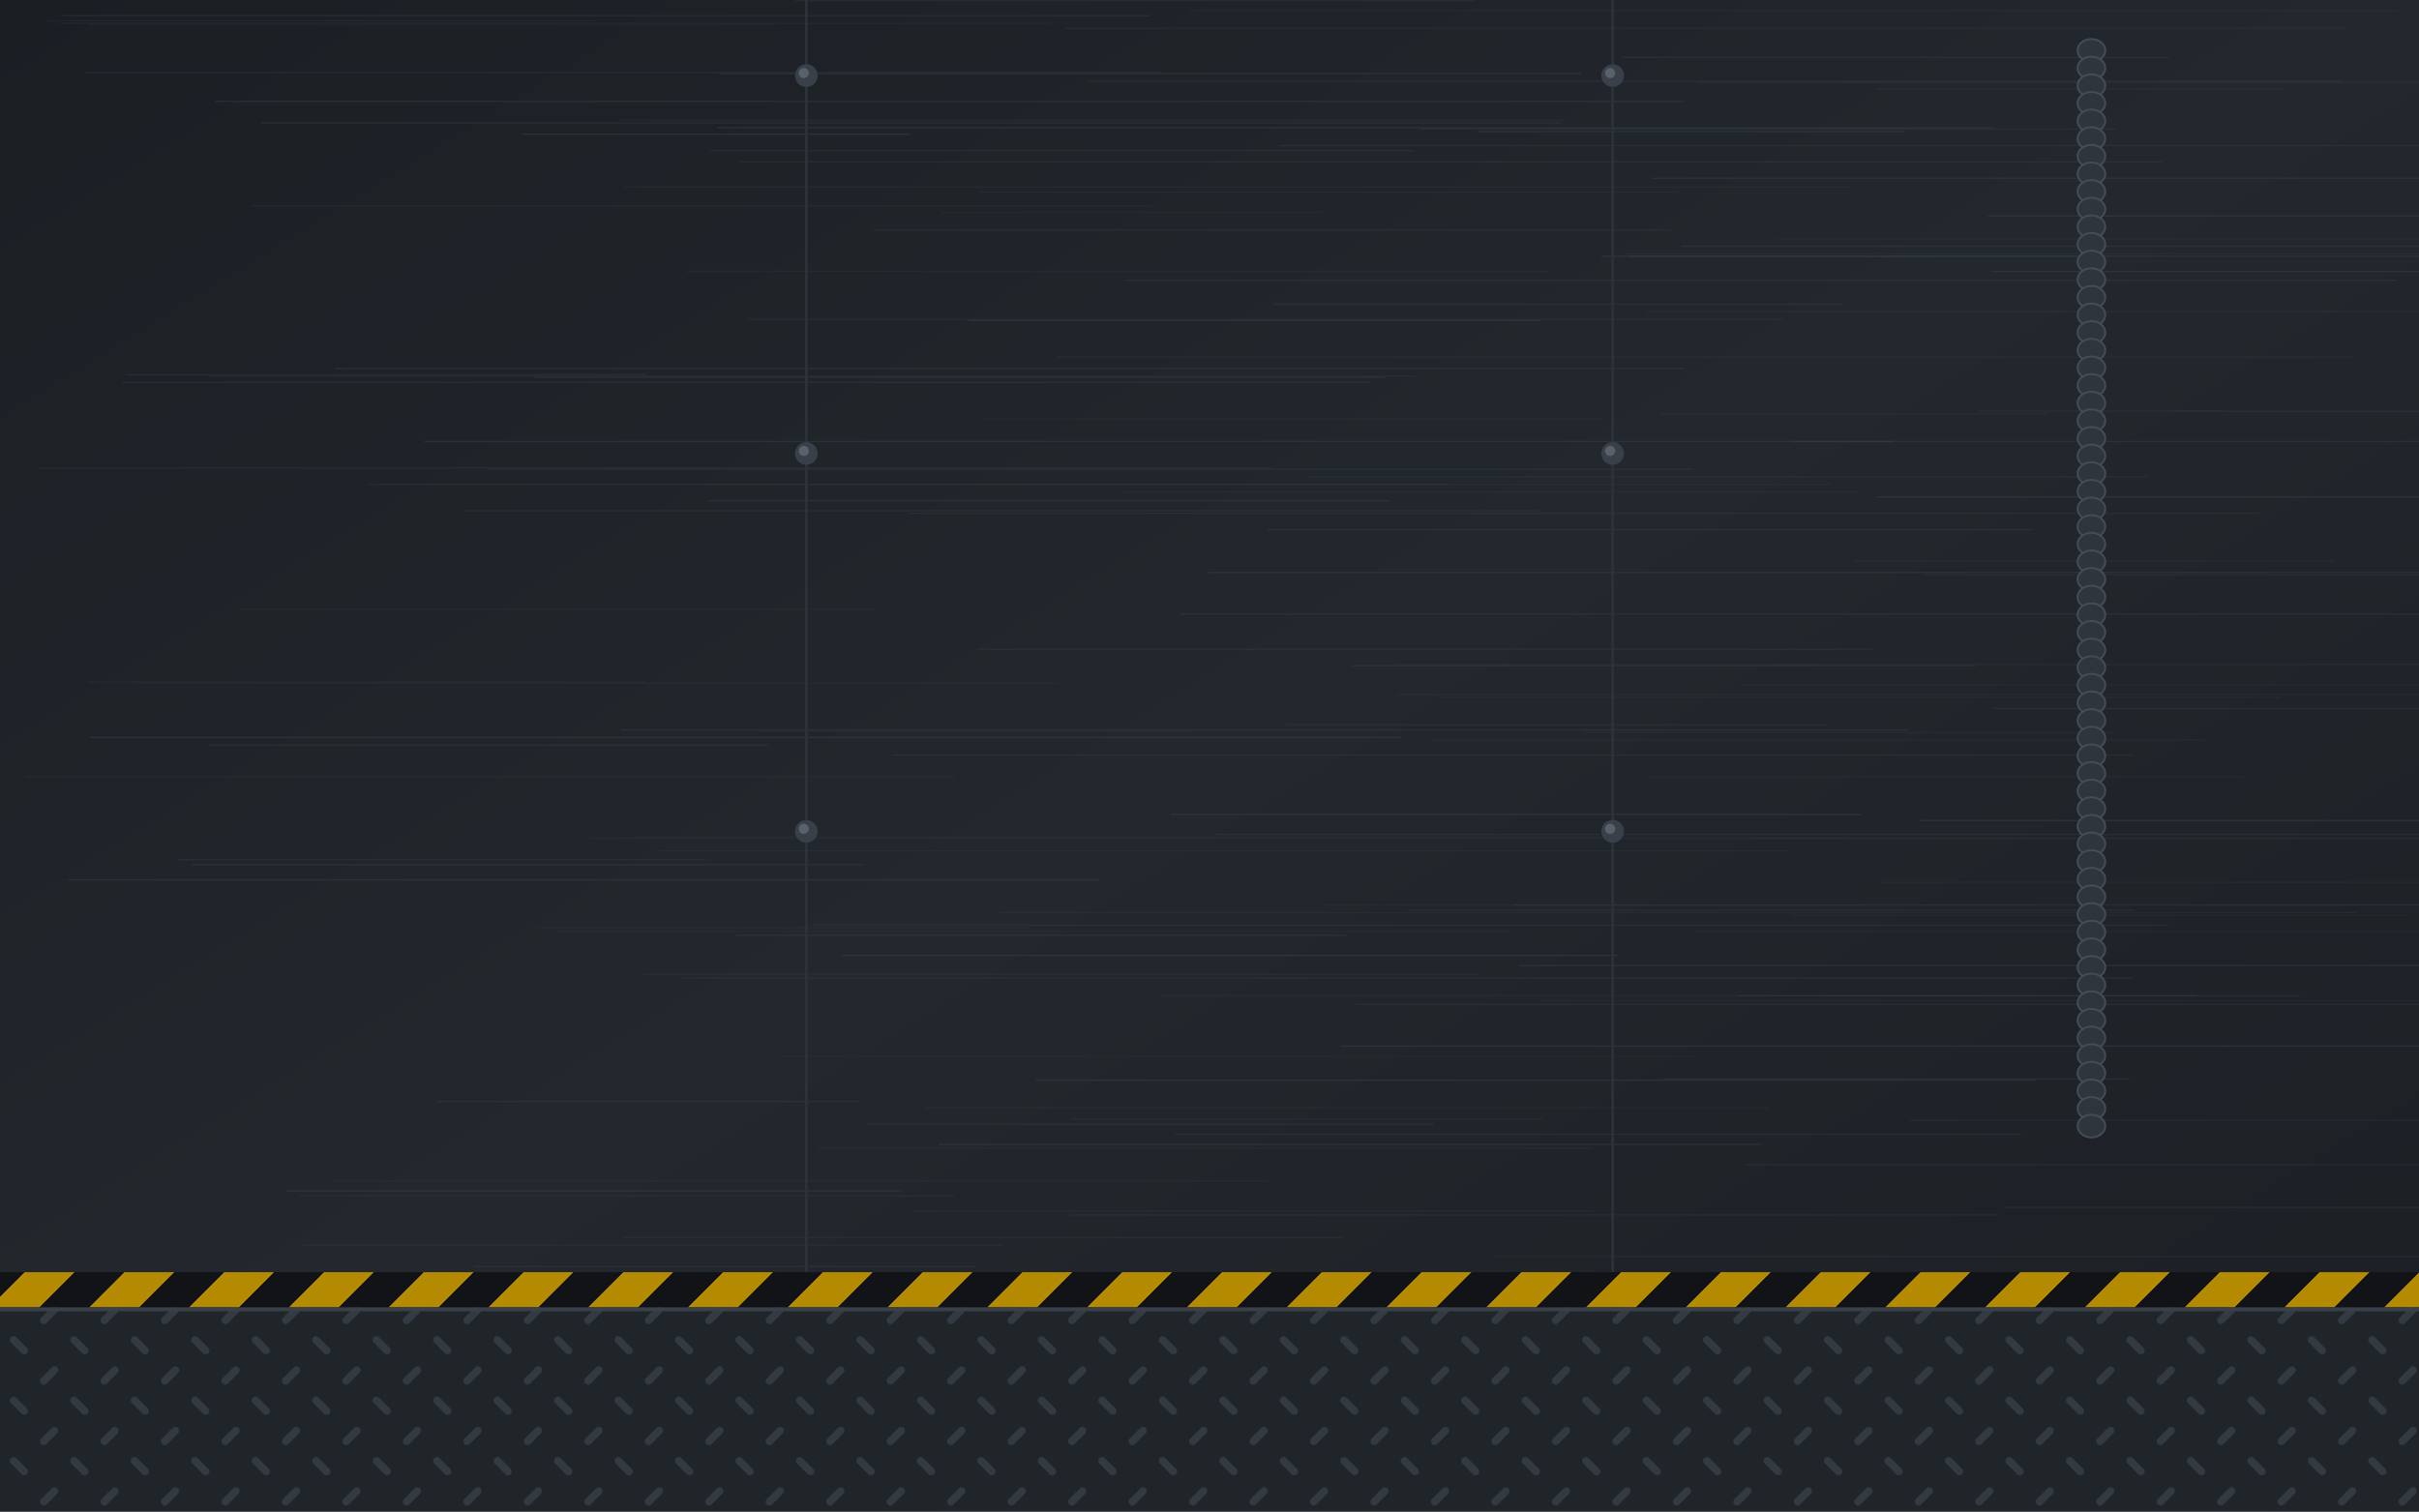
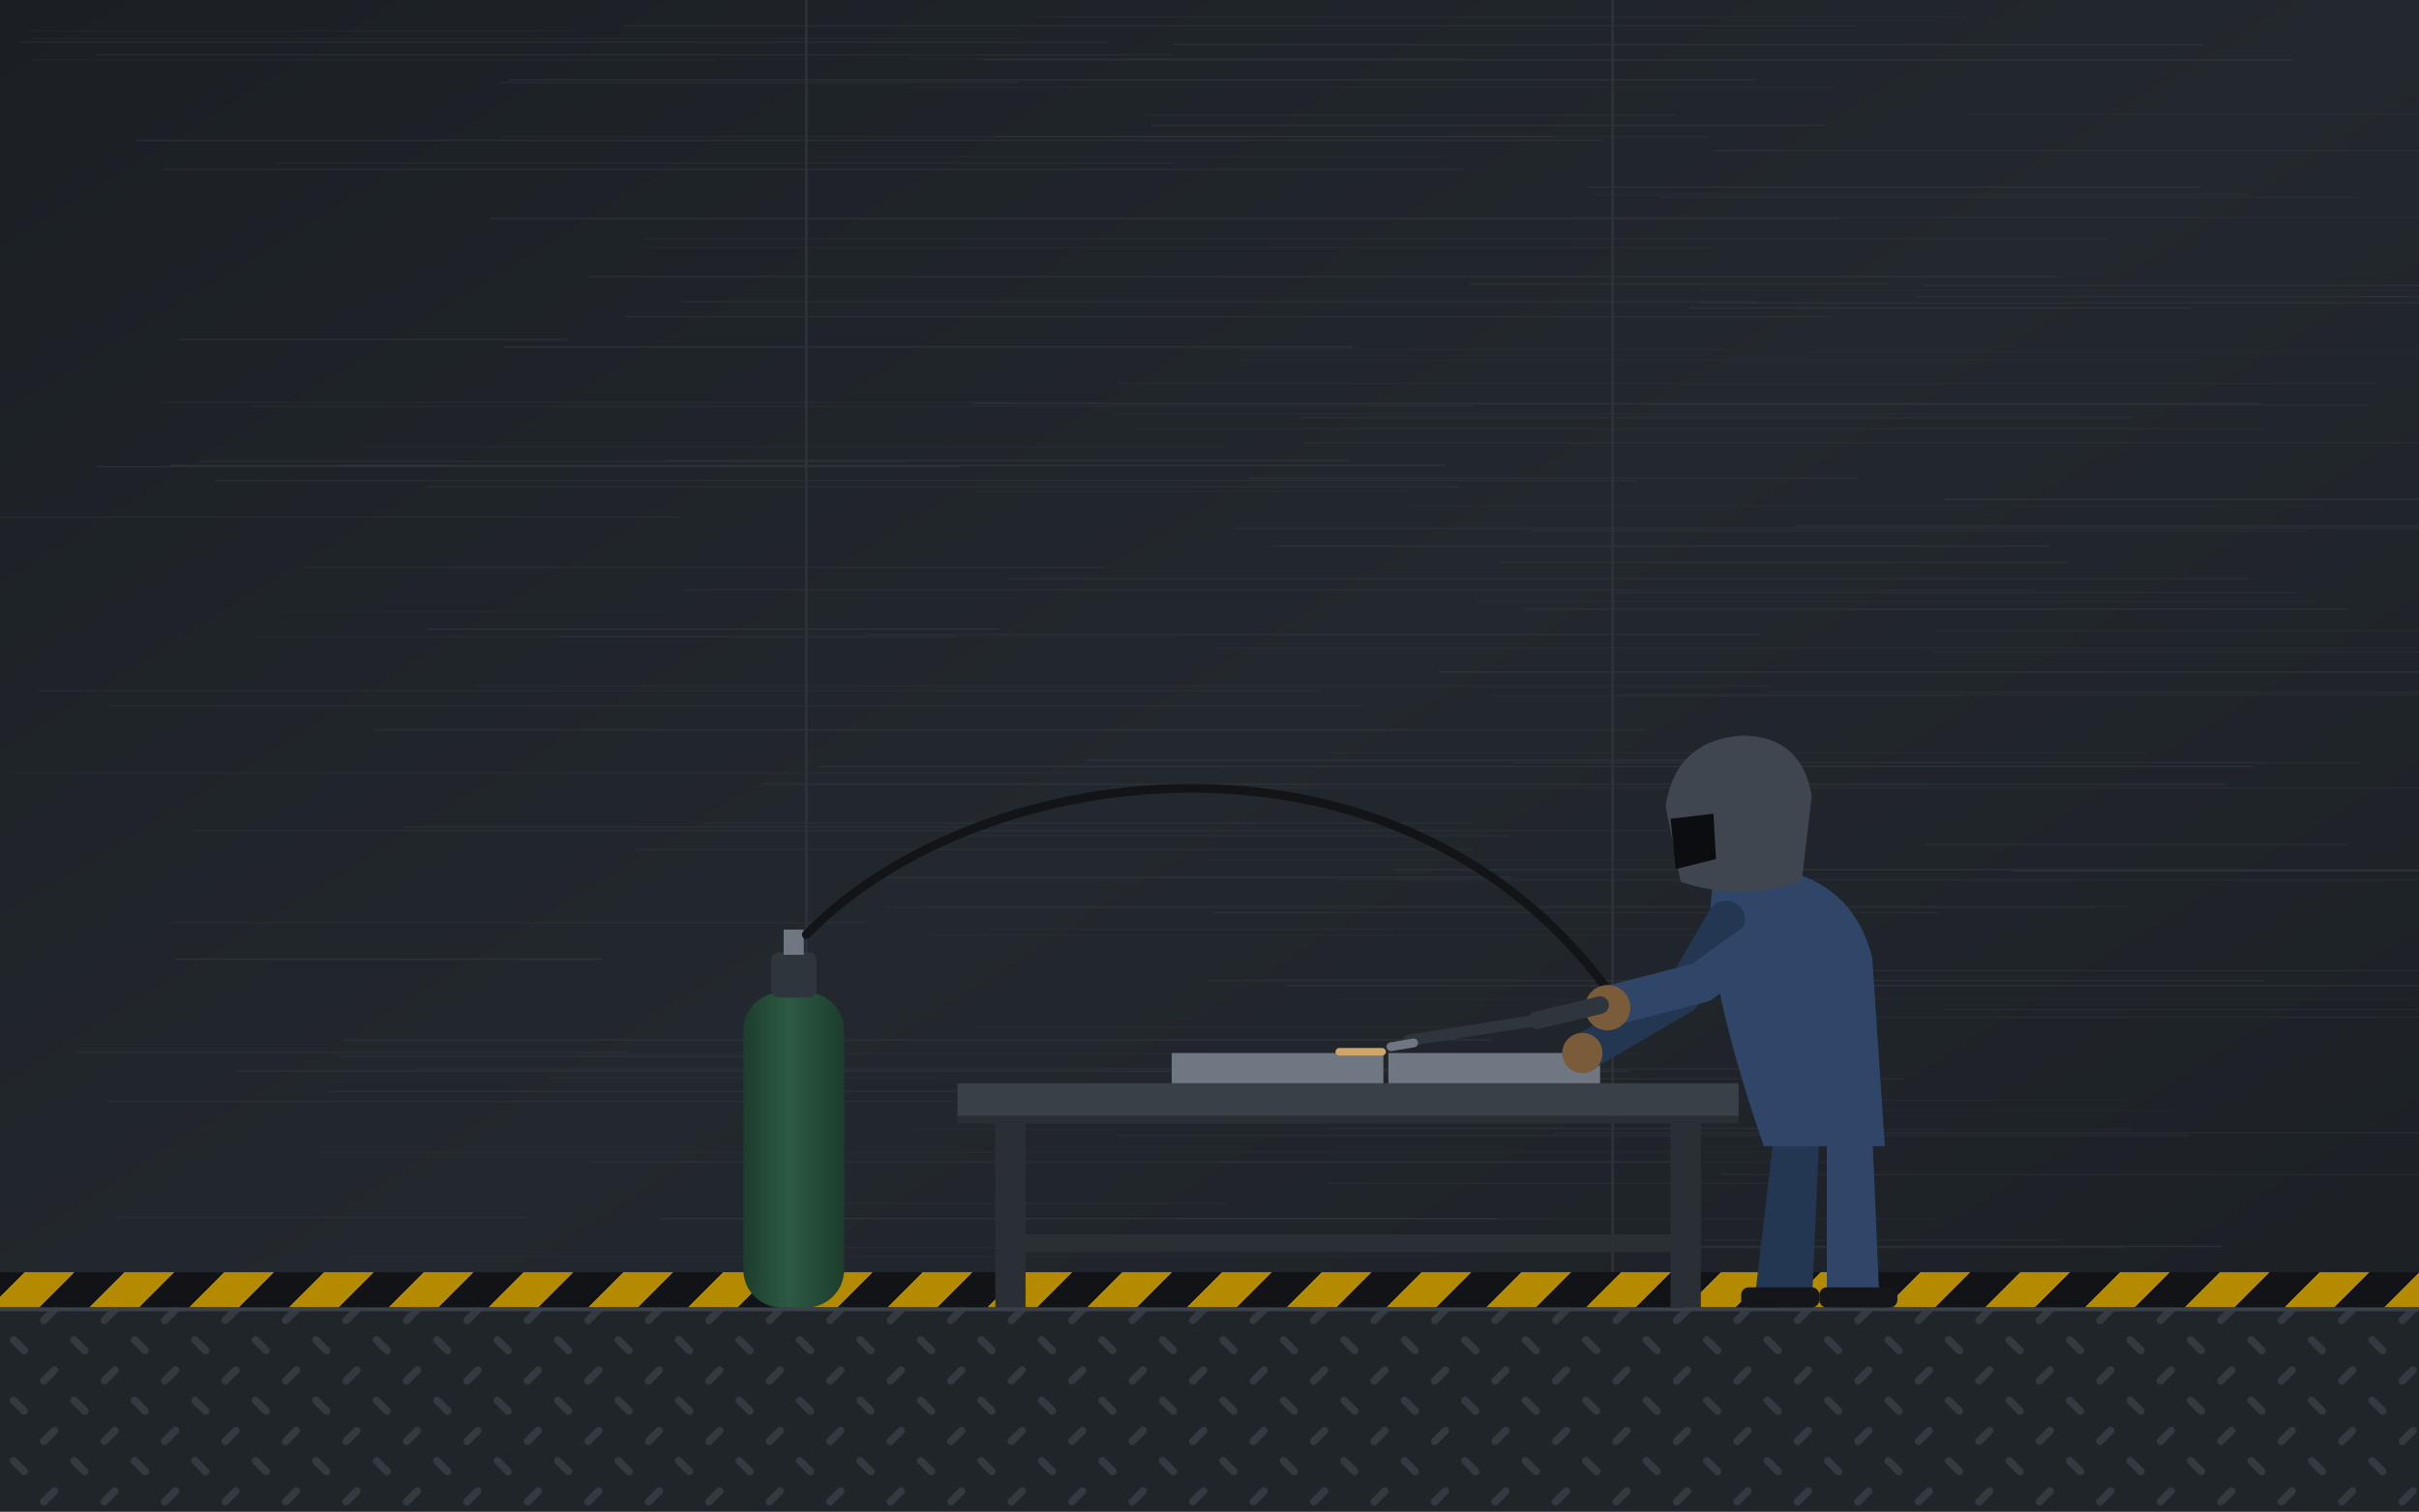
<svg xmlns="http://www.w3.org/2000/svg" viewBox="0 0 1920 1200" preserveAspectRatio="xMidYMax slice">
  <defs>
    <linearGradient id="steel" x1="0" y1="0" x2="1" y2="1">
      <stop offset="0" stop-color="#1b1f24" />
      <stop offset="0.5" stop-color="#23282e" />
      <stop offset="1" stop-color="#1b1f24" />
    </linearGradient>
    <pattern id="plate" width="48" height="48" patternUnits="userSpaceOnUse">
      <rect width="48" height="48" fill="#20252a" />
      <rect x="6" y="9" width="18" height="6" rx="3" fill="#343a42" transform="rotate(45 15 12)" />
      <rect x="30" y="33" width="18" height="6" rx="3" fill="#343a42" transform="rotate(-45 39 36)" />
    </pattern>
    <pattern id="hazard" width="56" height="56" patternUnits="userSpaceOnUse" patternTransform="rotate(45)">
      <rect width="28" height="56" fill="#b38a00" />
      <rect x="28" width="28" height="56" fill="#111316" />
    </pattern>
+     <linearGradient id="bottle" x1="0" y1="0" x2="1" y2="0">
+       <stop offset="0" stop-color="#1d3d2d" />
+       <stop offset="0.45" stop-color="#2d5a43" />
+       <stop offset="1" stop-color="#1d3d2d" />
+     </linearGradient>
  </defs>
  <rect width="1920" height="1200" fill="url(#steel)" />
  <g>
-     <rect x="631" y="0" width="540" height="1" fill="#3a4049" opacity="0.28" />
-     <rect x="1051" y="718" width="427" height="1" fill="#3a4049" opacity="0.16" />
-     <rect x="1287" y="45" width="435" height="1" fill="#3a4049" opacity="0.35" />
-     <rect x="166" y="591" width="444" height="1" fill="#3a4049" opacity="0.36" />
-     <rect x="37" y="16" width="435" height="1" fill="#3a4049" opacity="0.22" />
-     <rect x="97" y="303" width="990" height="1" fill="#3a4049" opacity="0.43" />
-     <rect x="929" y="646" width="548" height="1" fill="#3a4049" opacity="0.49" />
-     <rect x="166" y="298" width="958" height="1" fill="#3a4049" opacity="0.25" />
-     <rect x="228" y="945" width="487" height="1" fill="#3a4049" opacity="0.49" />
-     <rect x="431" y="1077" width="1176" height="1" fill="#3a4049" opacity="0.18" />
-     <rect x="1516" y="889" width="451" height="1" fill="#3a4049" opacity="0.24" />
-     <rect x="349" y="1145" width="1105" height="1" fill="#3a4049" opacity="0.38" />
-     <rect x="495" y="982" width="570" height="1" fill="#3a4049" opacity="0.30" />
-     <rect x="1320" y="856" width="370" height="1" fill="#3a4049" opacity="0.32" />
-     <rect x="1109" y="551" width="955" height="1" fill="#3a4049" opacity="0.21" />
-     <rect x="822" y="857" width="794" height="1" fill="#3a4049" opacity="0.48" />
-     <rect x="771" y="1152" width="1019" height="1" fill="#3a4049" opacity="0.25" />
-     <rect x="354" y="1012" width="752" height="1" fill="#3a4049" opacity="0.20" />
-     <rect x="1186" y="997" width="830" height="1" fill="#3a4049" opacity="0.29" />
-     <rect x="240" y="988" width="556" height="1" fill="#3a4049" opacity="0.26" />
-     <rect x="602" y="580" width="343" height="1" fill="#3a4049" opacity="0.17" />
-     <rect x="1422" y="726" width="488" height="1" fill="#3a4049" opacity="0.21" />
-     <rect x="1065" y="1198" width="930" height="1" fill="#3a4049" opacity="0.47" />
-     <rect x="864" y="64" width="996" height="1" fill="#3a4049" opacity="0.34" />
-     <rect x="839" y="283" width="1027" height="1" fill="#3a4049" opacity="0.24" />
-     <rect x="646" y="734" width="1075" height="1" fill="#3a4049" opacity="0.34" />
-     <rect x="1144" y="553" width="666" height="1" fill="#3a4049" opacity="0.18" />
-     <rect x="793" y="724" width="1079" height="1" fill="#3a4049" opacity="0.24" />
-     <rect x="1076" y="797" width="1087" height="1" fill="#3a4049" opacity="0.33" />
-     <rect x="1021" y="575" width="430" height="1" fill="#3a4049" opacity="0.29" />
-     <rect x="1318" y="328" width="308" height="1" fill="#3a4049" opacity="0.24" />
-     <rect x="207" y="97" width="1032" height="1" fill="#3a4049" opacity="0.40" />
-     <rect x="1524" y="651" width="895" height="1" fill="#3a4049" opacity="0.48" />
-     <rect x="70" y="541" width="442" height="1" fill="#3a4049" opacity="0.21" />
-     <rect x="708" y="599" width="985" height="1" fill="#3a4049" opacity="0.34" />
-     <rect x="1386" y="924" width="902" height="1" fill="#3a4049" opacity="0.31" />
-     <rect x="362" y="1140" width="683" height="1" fill="#3a4049" opacity="0.39" />
-     <rect x="745" y="908" width="653" height="1" fill="#3a4049" opacity="0.46" />
-     <rect x="959" y="454" width="1162" height="1" fill="#3a4049" opacity="0.46" />
-     <rect x="1526" y="456" width="1078" height="1" fill="#3a4049" opacity="0.29" />
-     <rect x="687" y="892" width="451" height="1" fill="#3a4049" opacity="0.36" />
-     <rect x="1128" y="102" width="552" height="1" fill="#3a4049" opacity="0.30" />
-     <rect x="370" y="1011" width="654" height="1" fill="#3a4049" opacity="0.38" />
-     <rect x="779" y="332" width="492" height="1" fill="#3a4049" opacity="0.18" />
-     <rect x="649" y="911" width="615" height="1" fill="#3a4049" opacity="0.28" />
-     <rect x="571" y="58" width="684" height="1" fill="#3a4049" opacity="0.43" />
-     <rect x="1033" y="1146" width="335" height="1" fill="#3a4049" opacity="0.40" />
-     <rect x="932" y="900" width="672" height="1" fill="#3a4049" opacity="0.33" />
-     <rect x="724" y="961" width="541" height="1" fill="#3a4049" opacity="0.29" />
-     <rect x="1437" y="1025" width="586" height="1" fill="#3a4049" opacity="0.32" />
-     <rect x="171" y="80" width="1165" height="1" fill="#3a4049" opacity="0.45" />
-     <rect x="1389" y="665" width="851" height="1" fill="#3a4049" opacity="0.34" />
-     <rect x="387" y="372" width="957" height="1" fill="#3a4049" opacity="0.37" />
-     <rect x="303" y="384" width="847" height="1" fill="#3a4049" opacity="0.20" />
-     <rect x="191" y="483" width="503" height="1" fill="#3a4049" opacity="0.17" />
-     <rect x="920" y="790" width="651" height="1" fill="#3a4049" opacity="0.22" />
-     <rect x="747" y="168" width="303" height="1" fill="#3a4049" opacity="0.17" />
-     <rect x="1200" y="718" width="838" height="1" fill="#3a4049" opacity="0.38" />
-     <rect x="668" y="758" width="616" height="1" fill="#3a4049" opacity="0.49" />
-     <rect x="541" y="776" width="1152" height="1" fill="#3a4049" opacity="0.34" />
-     <rect x="511" y="773" width="662" height="1" fill="#3a4049" opacity="0.30" />
-     <rect x="1015" y="115" width="1198" height="1" fill="#3a4049" opacity="0.31" />
-     <rect x="1358" y="1070" width="302" height="1" fill="#3a4049" opacity="0.15" />
-     <rect x="291" y="384" width="1162" height="1" fill="#3a4049" opacity="0.24" />
-     <rect x="67" y="57" width="854" height="1" fill="#3a4049" opacity="0.33" />
-     <rect x="778" y="152" width="555" height="1" fill="#3a4049" opacity="0.24" />
-     <rect x="1422" y="350" width="877" height="1" fill="#3a4049" opacity="0.37" />
-     <rect x="266" y="292" width="1071" height="1" fill="#3a4049" opacity="0.44" />
-     <rect x="1292" y="203" width="369" height="1" fill="#3a4049" opacity="0.45" />
-     <rect x="563" y="397" width="541" height="1" fill="#3a4049" opacity="0.45" />
-     <rect x="54" y="698" width="818" height="1" fill="#3a4049" opacity="0.48" />
-     <rect x="735" y="879" width="668" height="1" fill="#3a4049" opacity="0.22" />
-     <rect x="849" y="964" width="737" height="1" fill="#3a4049" opacity="0.32" />
-     <rect x="1234" y="1157" width="931" height="1" fill="#3a4049" opacity="0.26" />
-     <rect x="1447" y="790" width="379" height="1" fill="#3a4049" opacity="0.28" />
-     <rect x="414" y="106" width="308" height="1" fill="#3a4049" opacity="0.47" />
-     <rect x="1271" y="203" width="913" height="1" fill="#3a4049" opacity="0.48" />
-     <rect x="564" y="119" width="559" height="1" fill="#3a4049" opacity="0.35" />
-     <rect x="1222" y="794" width="1190" height="1" fill="#3a4049" opacity="0.19" />
-     <rect x="776" y="515" width="710" height="1" fill="#3a4049" opacity="0.35" />
-     <rect x="1073" y="528" width="495" height="1" fill="#3a4049" opacity="0.48" />
-     <rect x="937" y="487" width="1139" height="1" fill="#3a4049" opacity="0.42" />
-     <rect x="468" y="665" width="999" height="1" fill="#3a4049" opacity="0.19" />
-     <rect x="545" y="215" width="685" height="1" fill="#3a4049" opacity="0.21" />
-     <rect x="376" y="1005" width="398" height="1" fill="#3a4049" opacity="0.42" />
-     <rect x="46" y="18" width="788" height="1" fill="#3a4049" opacity="0.22" />
-     <rect x="1335" y="195" width="644" height="1" fill="#3a4049" opacity="0.44" />
-     <rect x="610" y="1158" width="796" height="1" fill="#3a4049" opacity="0.49" />
-     <rect x="1307" y="247" width="1164" height="1" fill="#3a4049" opacity="0.31" />
-     <rect x="50" y="12" width="863" height="1" fill="#3a4049" opacity="0.35" />
-     <rect x="72" y="585" width="1040" height="1" fill="#3a4049" opacity="0.48" />
-     <rect x="1206" y="766" width="1020" height="1" fill="#3a4049" opacity="0.47" />
-     <rect x="851" y="888" width="374" height="1" fill="#3a4049" opacity="0.28" />
-     <rect x="106" y="542" width="734" height="1" fill="#3a4049" opacity="0.19" />
-     <rect x="496" y="148" width="973" height="1" fill="#3a4049" opacity="0.24" />
-     <rect x="139" y="1170" width="1055" height="1" fill="#3a4049" opacity="0.24" />
-     <rect x="20" y="616" width="738" height="1" fill="#3a4049" opacity="0.23" />
-     <rect x="1136" y="587" width="614" height="1" fill="#3a4049" opacity="0.23" />
-     <rect x="30" y="371" width="979" height="1" fill="#3a4049" opacity="0.34" />
-     <rect x="1011" y="241" width="452" height="1" fill="#3a4049" opacity="0.38" />
-     <rect x="1409" y="189" width="1179" height="1" fill="#3a4049" opacity="0.19" />
-     <rect x="1345" y="739" width="703" height="1" fill="#3a4049" opacity="0.19" />
-     <rect x="1489" y="70" width="325" height="1" fill="#3a4049" opacity="0.26" />
-     <rect x="524" y="675" width="896" height="1" fill="#3a4049" opacity="0.21" />
-     <rect x="769" y="254" width="454" height="1" fill="#3a4049" opacity="0.46" />
-     <rect x="693" y="182" width="634" height="1" fill="#3a4049" opacity="0.35" />
-     <rect x="721" y="407" width="1072" height="1" fill="#3a4049" opacity="0.33" />
-     <rect x="1173" y="104" width="339" height="1" fill="#3a4049" opacity="0.50" />
-     <rect x="1537" y="207" width="864" height="1" fill="#3a4049" opacity="0.15" />
-     <rect x="141" y="682" width="419" height="1" fill="#3a4049" opacity="0.31" />
-     <rect x="347" y="874" width="334" height="1" fill="#3a4049" opacity="0.36" />
-     <rect x="588" y="128" width="1128" height="1" fill="#3a4049" opacity="0.35" />
-     <rect x="1348" y="65" width="1041" height="1" fill="#3a4049" opacity="0.28" />
-     <rect x="1379" y="790" width="364" height="1" fill="#3a4049" opacity="0.33" />
-     <rect x="1243" y="1107" width="979" height="1" fill="#3a4049" opacity="0.25" />
-     <rect x="1110" y="527" width="960" height="1" fill="#3a4049" opacity="0.25" />
-     <rect x="569" y="101" width="1012" height="1" fill="#3a4049" opacity="0.50" />
-     <rect x="1006" y="420" width="607" height="1" fill="#3a4049" opacity="0.37" />
-     <rect x="845" y="22" width="1018" height="1" fill="#3a4049" opacity="0.25" />
-     <rect x="100" y="297" width="413" height="1" fill="#3a4049" opacity="0.33" />
-     <rect x="1472" y="445" width="380" height="1" fill="#3a4049" opacity="0.23" />
-     <rect x="493" y="579" width="1022" height="1" fill="#3a4049" opacity="0.41" />
-     <rect x="492" y="95" width="750" height="1" fill="#3a4049" opacity="0.24" />
-     <rect x="72" y="19" width="543" height="1" fill="#3a4049" opacity="0.19" />
-     <rect x="1064" y="830" width="919" height="1" fill="#3a4049" opacity="0.49" />
-     <rect x="183" y="1020" width="907" height="1" fill="#3a4049" opacity="0.40" />
-     <rect x="796" y="1151" width="509" height="1" fill="#3a4049" opacity="0.32" />
-     <rect x="1578" y="171" width="637" height="1" fill="#3a4049" opacity="0.45" />
-     <rect x="1381" y="543" width="968" height="1" fill="#3a4049" opacity="0.17" />
-     <rect x="265" y="937" width="741" height="1" fill="#3a4049" opacity="0.21" />
-     <rect x="892" y="390" width="584" height="1" fill="#3a4049" opacity="0.22" />
-     <rect x="1490" y="394" width="663" height="1" fill="#3a4049" opacity="0.50" />
-     <rect x="368" y="405" width="854" height="1" fill="#3a4049" opacity="0.33" />
-     <rect x="1311" y="141" width="1105" height="1" fill="#3a4049" opacity="0.42" />
-     <rect x="594" y="253" width="821" height="1" fill="#3a4049" opacity="0.32" />
-     <rect x="505" y="664" width="772" height="1" fill="#3a4049" opacity="0.19" />
-     <rect x="1571" y="326" width="427" height="1" fill="#3a4049" opacity="0.41" />
-     <rect x="440" y="739" width="759" height="1" fill="#3a4049" opacity="0.18" />
-     <rect x="1289" y="201" width="1035" height="1" fill="#3a4049" opacity="0.18" />
-     <rect x="584" y="742" width="485" height="1" fill="#3a4049" opacity="0.40" />
-     <rect x="424" y="299" width="675" height="1" fill="#3a4049" opacity="0.45" />
-     <rect x="1039" y="378" width="665" height="1" fill="#3a4049" opacity="0.35" />
-     <rect x="945" y="8" width="958" height="1" fill="#3a4049" opacity="0.20" />
-     <rect x="238" y="949" width="519" height="1" fill="#3a4049" opacity="0.28" />
-     <rect x="618" y="838" width="727" height="1" fill="#3a4049" opacity="0.15" />
-     <rect x="1591" y="958" width="548" height="1" fill="#3a4049" opacity="0.35" />
-     <rect x="643" y="1069" width="649" height="1" fill="#3a4049" opacity="0.44" />
-     <rect x="1309" y="616" width="472" height="1" fill="#3a4049" opacity="0.16" />
-     <rect x="846" y="1053" width="730" height="1" fill="#3a4049" opacity="0.33" />
-     <rect x="1581" y="215" width="666" height="1" fill="#3a4049" opacity="0.46" />
-     <rect x="199" y="163" width="714" height="1" fill="#3a4049" opacity="0.26" />
-     <rect x="893" y="222" width="1009" height="1" fill="#3a4049" opacity="0.38" />
-     <rect x="427" y="736" width="389" height="1" fill="#3a4049" opacity="0.19" />
-     <rect x="1257" y="581" width="421" height="1" fill="#3a4049" opacity="0.20" />
-     <rect x="1117" y="722" width="577" height="1" fill="#3a4049" opacity="0.29" />
-     <rect x="1491" y="700" width="600" height="1" fill="#3a4049" opacity="0.19" />
-     <rect x="152" y="686" width="534" height="1" fill="#3a4049" opacity="0.42" />
-     <rect x="1582" y="562" width="927" height="1" fill="#3a4049" opacity="0.36" />
-     <rect x="337" y="350" width="1166" height="1" fill="#3a4049" opacity="0.47" />
-     <rect x="964" y="662" width="1141" height="1" fill="#3a4049" opacity="0.31" />
+     <rect x="0" y="410" width="540" height="1" fill="#3a4049" opacity="0.28" />
+     <rect x="957" y="682" width="427" height="1" fill="#3a4049" opacity="0.16" />
+     <rect x="61" y="835" width="435" height="1" fill="#3a4049" opacity="0.35" />
+     <rect x="789" y="108" width="444" height="1" fill="#3a4049" opacity="0.36" />
+     <rect x="22" y="24" width="435" height="1" fill="#3a4049" opacity="0.22" />
+     <rect x="404" y="63" width="990" height="1" fill="#3a4049" opacity="0.43" />
+     <rect x="862" y="603" width="548" height="1" fill="#3a4049" opacity="0.49" />
+     <rect x="397" y="108" width="958" height="1" fill="#3a4049" opacity="0.25" />
+     <rect x="1260" y="148" width="487" height="1" fill="#3a4049" opacity="0.49" />
+     <rect x="1437" y="279" width="1176" height="1" fill="#3a4049" opacity="0.18" />
+     <rect x="1186" y="984" width="451" height="1" fill="#3a4049" opacity="0.24" />
+     <rect x="1527" y="226" width="1105" height="1" fill="#3a4049" opacity="0.38" />
+     <rect x="1309" y="321" width="570" height="1" fill="#3a4049" opacity="0.30" />
+     <rect x="1141" y="856" width="370" height="1" fill="#3a4049" opacity="0.32" />
+     <rect x="735" y="719" width="955" height="1" fill="#3a4049" opacity="0.21" />
+     <rect x="1142" y="533" width="794" height="1" fill="#3a4049" opacity="0.48" />
+     <rect x="1536" y="500" width="1019" height="1" fill="#3a4049" opacity="0.25" />
+     <rect x="1349" y="230" width="752" height="1" fill="#3a4049" opacity="0.20" />
+     <rect x="1330" y="770" width="830" height="1" fill="#3a4049" opacity="0.29" />
+     <rect x="1317" y="156" width="556" height="1" fill="#3a4049" opacity="0.26" />
+     <rect x="774" y="390" width="343" height="1" fill="#3a4049" opacity="0.17" />
+     <rect x="968" y="922" width="488" height="1" fill="#3a4049" opacity="0.21" />
+     <rect x="1597" y="691" width="930" height="1" fill="#3a4049" opacity="0.47" />
+     <rect x="85" y="560" width="996" height="1" fill="#3a4049" opacity="0.34" />
+     <rect x="378" y="544" width="1027" height="1" fill="#3a4049" opacity="0.24" />
+     <rect x="979" y="419" width="1075" height="1" fill="#3a4049" opacity="0.34" />
+     <rect x="738" y="742" width="666" height="1" fill="#3a4049" opacity="0.18" />
+     <rect x="965" y="514" width="1079" height="1" fill="#3a4049" opacity="0.24" />
+     <rect x="1062" y="698" width="1087" height="1" fill="#3a4049" opacity="0.33" />
+     <rect x="767" y="663" width="430" height="1" fill="#3a4049" opacity="0.29" />
+     <rect x="437" y="855" width="308" height="1" fill="#3a4049" opacity="0.24" />
+     <rect x="129" y="134" width="1032" height="1" fill="#3a4049" opacity="0.40" />
+     <rect x="868" y="989" width="895" height="1" fill="#3a4049" opacity="0.48" />
+     <rect x="722" y="46" width="442" height="1" fill="#3a4049" opacity="0.21" />
+     <rect x="799" y="459" width="985" height="1" fill="#3a4049" opacity="0.34" />
+     <rect x="1233" y="899" width="902" height="1" fill="#3a4049" opacity="0.31" />
+     <rect x="1520" y="235" width="683" height="1" fill="#3a4049" opacity="0.39" />
+     <rect x="1210" y="483" width="653" height="1" fill="#3a4049" opacity="0.46" />
+     <rect x="605" y="622" width="1162" height="1" fill="#3a4049" opacity="0.46" />
+     <rect x="608" y="990" width="1078" height="1" fill="#3a4049" opacity="0.29" />
+     <rect x="1190" y="446" width="451" height="1" fill="#3a4049" opacity="0.36" />
+     <rect x="136" y="732" width="552" height="1" fill="#3a4049" opacity="0.30" />
+     <rect x="1348" y="240" width="654" height="1" fill="#3a4049" opacity="0.38" />
+     <rect x="442" y="505" width="492" height="1" fill="#3a4049" opacity="0.18" />
+     <rect x="1215" y="421" width="615" height="1" fill="#3a4049" opacity="0.28" />
+     <rect x="78" y="370" width="684" height="1" fill="#3a4049" opacity="0.43" />
+     <rect x="1528" y="670" width="335" height="1" fill="#3a4049" opacity="0.40" />
+     <rect x="1201" y="605" width="672" height="1" fill="#3a4049" opacity="0.33" />
+     <rect x="1282" y="470" width="541" height="1" fill="#3a4049" opacity="0.29" />
+     <rect x="1367" y="932" width="586" height="1" fill="#3a4049" opacity="0.32" />
+     <rect x="107" y="111" width="1165" height="1" fill="#3a4049" opacity="0.45" />
+     <rect x="886" y="901" width="851" height="1" fill="#3a4049" opacity="0.34" />
+     <rect x="496" y="251" width="957" height="1" fill="#3a4049" opacity="0.37" />
+     <rect x="512" y="196" width="847" height="1" fill="#3a4049" opacity="0.20" />
+     <rect x="643" y="124" width="503" height="1" fill="#3a4049" opacity="0.17" />
+     <rect x="1053" y="597" width="651" height="1" fill="#3a4049" opacity="0.22" />
+     <rect x="224" y="485" width="303" height="1" fill="#3a4049" opacity="0.17" />
+     <rect x="958" y="778" width="838" height="1" fill="#3a4049" opacity="0.38" />
+     <rect x="1011" y="433" width="616" height="1" fill="#3a4049" opacity="0.49" />
+     <rect x="1035" y="351" width="1152" height="1" fill="#3a4049" opacity="0.34" />
+     <rect x="1031" y="331" width="662" height="1" fill="#3a4049" opacity="0.30" />
+     <rect x="153" y="659" width="1198" height="1" fill="#3a4049" opacity="0.31" />
+     <rect x="1426" y="881" width="302" height="1" fill="#3a4049" opacity="0.15" />
+     <rect x="512" y="189" width="1162" height="1" fill="#3a4049" opacity="0.24" />
+     <rect x="76" y="43" width="854" height="1" fill="#3a4049" opacity="0.33" />
+     <rect x="203" y="505" width="555" height="1" fill="#3a4049" opacity="0.24" />
+     <rect x="467" y="922" width="877" height="1" fill="#3a4049" opacity="0.37" />
+     <rect x="389" y="173" width="1071" height="1" fill="#3a4049" opacity="0.44" />
+     <rect x="271" y="838" width="369" height="1" fill="#3a4049" opacity="0.45" />
+     <rect x="529" y="365" width="541" height="1" fill="#3a4049" opacity="0.45" />
+     <rect x="931" y="35" width="818" height="1" fill="#3a4049" opacity="0.48" />
+     <rect x="1171" y="477" width="668" height="1" fill="#3a4049" opacity="0.22" />
+     <rect x="1285" y="551" width="737" height="1" fill="#3a4049" opacity="0.32" />
+     <rect x="1542" y="801" width="931" height="1" fill="#3a4049" opacity="0.26" />
+     <rect x="1053" y="939" width="379" height="1" fill="#3a4049" opacity="0.28" />
+     <rect x="142" y="269" width="308" height="1" fill="#3a4049" opacity="0.47" />
+     <rect x="271" y="825" width="913" height="1" fill="#3a4049" opacity="0.48" />
+     <rect x="159" y="366" width="559" height="1" fill="#3a4049" opacity="0.35" />
+     <rect x="1059" y="793" width="1190" height="1" fill="#3a4049" opacity="0.19" />
+     <rect x="687" y="503" width="710" height="1" fill="#3a4049" opacity="0.35" />
+     <rect x="704" y="696" width="495" height="1" fill="#3a4049" opacity="0.48" />
+     <rect x="650" y="608" width="1139" height="1" fill="#3a4049" opacity="0.42" />
+     <rect x="887" y="304" width="999" height="1" fill="#3a4049" opacity="0.19" />
+     <rect x="286" y="354" width="685" height="1" fill="#3a4049" opacity="0.21" />
+     <rect x="1341" y="244" width="398" height="1" fill="#3a4049" opacity="0.42" />
+     <rect x="25" y="30" width="788" height="1" fill="#3a4049" opacity="0.22" />
+     <rect x="260" y="866" width="644" height="1" fill="#3a4049" opacity="0.44" />
+     <rect x="1543" y="396" width="796" height="1" fill="#3a4049" opacity="0.49" />
+     <rect x="329" y="848" width="1164" height="1" fill="#3a4049" opacity="0.31" />
+     <rect x="16" y="33" width="863" height="1" fill="#3a4049" opacity="0.35" />
+     <rect x="780" y="47" width="1040" height="1" fill="#3a4049" opacity="0.48" />
+     <rect x="1021" y="782" width="1020" height="1" fill="#3a4049" opacity="0.47" />
+     <rect x="1184" y="552" width="374" height="1" fill="#3a4049" opacity="0.28" />
+     <rect x="722" y="69" width="734" height="1" fill="#3a4049" opacity="0.19" />
+     <rect x="198" y="322" width="973" height="1" fill="#3a4049" opacity="0.24" />
+     <rect x="1559" y="90" width="1055" height="1" fill="#3a4049" opacity="0.24" />
+     <rect x="822" y="13" width="738" height="1" fill="#3a4049" opacity="0.23" />
+     <rect x="783" y="737" width="614" height="1" fill="#3a4049" opacity="0.23" />
+     <rect x="495" y="20" width="979" height="1" fill="#3a4049" opacity="0.34" />
+     <rect x="321" y="656" width="452" height="1" fill="#3a4049" opacity="0.38" />
+     <rect x="252" y="914" width="1179" height="1" fill="#3a4049" opacity="0.19" />
+     <rect x="986" y="873" width="703" height="1" fill="#3a4049" opacity="0.19" />
+     <rect x="93" y="966" width="325" height="1" fill="#3a4049" opacity="0.26" />
+     <rect x="901" y="340" width="896" height="1" fill="#3a4049" opacity="0.21" />
+     <rect x="339" y="499" width="454" height="1" fill="#3a4049" opacity="0.46" />
+     <rect x="243" y="450" width="634" height="1" fill="#3a4049" opacity="0.35" />
+     <rect x="543" y="468" width="1072" height="1" fill="#3a4049" opacity="0.33" />
+     <rect x="139" y="761" width="339" height="1" fill="#3a4049" opacity="0.50" />
+     <rect x="276" y="997" width="864" height="1" fill="#3a4049" opacity="0.15" />
+     <rect x="910" y="91" width="419" height="1" fill="#3a4049" opacity="0.31" />
+     <rect x="1166" y="225" width="334" height="1" fill="#3a4049" opacity="0.36" />
+     <rect x="171" y="381" width="1128" height="1" fill="#3a4049" opacity="0.35" />
+     <rect x="86" y="874" width="1041" height="1" fill="#3a4049" opacity="0.28" />
+     <rect x="1054" y="895" width="364" height="1" fill="#3a4049" opacity="0.33" />
+     <rect x="1476" y="807" width="979" height="1" fill="#3a4049" opacity="0.25" />
+     <rect x="703" y="720" width="960" height="1" fill="#3a4049" opacity="0.25" />
+     <rect x="135" y="369" width="1012" height="1" fill="#3a4049" opacity="0.50" />
+     <rect x="560" y="653" width="607" height="1" fill="#3a4049" opacity="0.37" />
+     <rect x="29" y="548" width="1018" height="1" fill="#3a4049" opacity="0.25" />
+     <rect x="396" y="65" width="413" height="1" fill="#3a4049" opacity="0.33" />
+     <rect x="593" y="955" width="380" height="1" fill="#3a4049" opacity="0.23" />
+     <rect x="772" y="320" width="1022" height="1" fill="#3a4049" opacity="0.41" />
+     <rect x="126" y="319" width="750" height="1" fill="#3a4049" opacity="0.24" />
+     <rect x="25" y="47" width="543" height="1" fill="#3a4049" opacity="0.19" />
+     <rect x="1107" y="690" width="919" height="1" fill="#3a4049" opacity="0.49" />
+     <rect x="1360" y="119" width="907" height="1" fill="#3a4049" opacity="0.40" />
+     <rect x="1534" y="517" width="509" height="1" fill="#3a4049" opacity="0.32" />
+     <rect x="229" y="1023" width="637" height="1" fill="#3a4049" opacity="0.45" />
+     <rect x="724" y="896" width="968" height="1" fill="#3a4049" opacity="0.17" />
+     <rect x="1249" y="172" width="741" height="1" fill="#3a4049" opacity="0.21" />
+     <rect x="520" y="579" width="584" height="1" fill="#3a4049" opacity="0.22" />
+     <rect x="525" y="967" width="663" height="1" fill="#3a4049" opacity="0.50" />
+     <rect x="540" y="239" width="854" height="1" fill="#3a4049" opacity="0.33" />
+     <rect x="188" y="850" width="1105" height="1" fill="#3a4049" opacity="0.42" />
+     <rect x="338" y="386" width="821" height="1" fill="#3a4049" opacity="0.32" />
+     <rect x="885" y="328" width="772" height="1" fill="#3a4049" opacity="0.19" />
+     <rect x="435" y="1019" width="427" height="1" fill="#3a4049" opacity="0.41" />
+     <rect x="985" y="285" width="759" height="1" fill="#3a4049" opacity="0.18" />
+     <rect x="267" y="836" width="1035" height="1" fill="#3a4049" opacity="0.18" />
+     <rect x="990" y="379" width="485" height="1" fill="#3a4049" opacity="0.40" />
+     <rect x="399" y="275" width="675" height="1" fill="#3a4049" opacity="0.45" />
+     <rect x="504" y="674" width="665" height="1" fill="#3a4049" opacity="0.35" />
+     <rect x="10" y="613" width="958" height="1" fill="#3a4049" opacity="0.20" />
+     <rect x="1266" y="154" width="519" height="1" fill="#3a4049" opacity="0.28" />
+     <rect x="1118" y="401" width="727" height="1" fill="#3a4049" opacity="0.15" />
+     <rect x="1277" y="1032" width="548" height="1" fill="#3a4049" opacity="0.35" />
+     <rect x="1425" y="417" width="649" height="1" fill="#3a4049" opacity="0.44" />
+     <rect x="822" y="849" width="472" height="1" fill="#3a4049" opacity="0.16" />
+     <rect x="1404" y="549" width="730" height="1" fill="#3a4049" opacity="0.33" />
+     <rect x="287" y="1026" width="666" height="1" fill="#3a4049" opacity="0.46" />
+     <rect x="218" y="129" width="714" height="1" fill="#3a4049" opacity="0.26" />
+     <rect x="296" y="579" width="1009" height="1" fill="#3a4049" opacity="0.38" />
+     <rect x="982" y="277" width="389" height="1" fill="#3a4049" opacity="0.19" />
+     <rect x="774" y="815" width="421" height="1" fill="#3a4049" opacity="0.20" />
+     <rect x="963" y="724" width="577" height="1" fill="#3a4049" opacity="0.29" />
+     <rect x="934" y="967" width="600" height="1" fill="#3a4049" opacity="0.19" />
+     <rect x="914" y="99" width="534" height="1" fill="#3a4049" opacity="0.42" />
+     <rect x="750" y="1026" width="927" height="1" fill="#3a4049" opacity="0.36" />
+     <rect x="467" y="219" width="1166" height="1" fill="#3a4049" opacity="0.47" />
+     <rect x="883" y="625" width="1141" height="1" fill="#3a4049" opacity="0.31" />
  </g>
  <g stroke="#2c3238" stroke-width="2">
    <line x1="640" y1="0" x2="640" y2="1010" />
    <line x1="1280" y1="0" x2="1280" y2="1010" />
  </g>
-   <circle cx="640" cy="60" r="9" fill="#3a4049" />
-   <circle cx="638" cy="58" r="4" fill="#59616b" />
-   <circle cx="640" cy="360" r="9" fill="#3a4049" />
-   <circle cx="638" cy="358" r="4" fill="#59616b" />
-   <circle cx="640" cy="660" r="9" fill="#3a4049" />
-   <circle cx="638" cy="658" r="4" fill="#59616b" />
-   <circle cx="1280" cy="60" r="9" fill="#3a4049" />
-   <circle cx="1278" cy="58" r="4" fill="#59616b" />
-   <circle cx="1280" cy="360" r="9" fill="#3a4049" />
-   <circle cx="1278" cy="358" r="4" fill="#59616b" />
-   <circle cx="1280" cy="660" r="9" fill="#3a4049" />
-   <circle cx="1278" cy="658" r="4" fill="#59616b" />
-   <g>
-     <ellipse cx="1660" cy="40" rx="11" ry="9" fill="#2f353c" stroke="#454c56" stroke-width="1.5" />
-     <ellipse cx="1660" cy="54" rx="11" ry="9" fill="#2f353c" stroke="#454c56" stroke-width="1.5" />
-     <ellipse cx="1660" cy="68" rx="11" ry="9" fill="#2f353c" stroke="#454c56" stroke-width="1.5" />
-     <ellipse cx="1660" cy="82" rx="11" ry="9" fill="#2f353c" stroke="#454c56" stroke-width="1.5" />
-     <ellipse cx="1660" cy="96" rx="11" ry="9" fill="#2f353c" stroke="#454c56" stroke-width="1.5" />
-     <ellipse cx="1660" cy="110" rx="11" ry="9" fill="#2f353c" stroke="#454c56" stroke-width="1.5" />
-     <ellipse cx="1660" cy="124" rx="11" ry="9" fill="#2f353c" stroke="#454c56" stroke-width="1.5" />
-     <ellipse cx="1660" cy="138" rx="11" ry="9" fill="#2f353c" stroke="#454c56" stroke-width="1.5" />
-     <ellipse cx="1660" cy="152" rx="11" ry="9" fill="#2f353c" stroke="#454c56" stroke-width="1.5" />
-     <ellipse cx="1660" cy="166" rx="11" ry="9" fill="#2f353c" stroke="#454c56" stroke-width="1.5" />
-     <ellipse cx="1660" cy="180" rx="11" ry="9" fill="#2f353c" stroke="#454c56" stroke-width="1.5" />
-     <ellipse cx="1660" cy="194" rx="11" ry="9" fill="#2f353c" stroke="#454c56" stroke-width="1.5" />
-     <ellipse cx="1660" cy="208" rx="11" ry="9" fill="#2f353c" stroke="#454c56" stroke-width="1.5" />
-     <ellipse cx="1660" cy="222" rx="11" ry="9" fill="#2f353c" stroke="#454c56" stroke-width="1.5" />
-     <ellipse cx="1660" cy="236" rx="11" ry="9" fill="#2f353c" stroke="#454c56" stroke-width="1.5" />
-     <ellipse cx="1660" cy="250" rx="11" ry="9" fill="#2f353c" stroke="#454c56" stroke-width="1.5" />
-     <ellipse cx="1660" cy="264" rx="11" ry="9" fill="#2f353c" stroke="#454c56" stroke-width="1.5" />
-     <ellipse cx="1660" cy="278" rx="11" ry="9" fill="#2f353c" stroke="#454c56" stroke-width="1.5" />
-     <ellipse cx="1660" cy="292" rx="11" ry="9" fill="#2f353c" stroke="#454c56" stroke-width="1.5" />
-     <ellipse cx="1660" cy="306" rx="11" ry="9" fill="#2f353c" stroke="#454c56" stroke-width="1.5" />
-     <ellipse cx="1660" cy="320" rx="11" ry="9" fill="#2f353c" stroke="#454c56" stroke-width="1.5" />
-     <ellipse cx="1660" cy="334" rx="11" ry="9" fill="#2f353c" stroke="#454c56" stroke-width="1.5" />
-     <ellipse cx="1660" cy="348" rx="11" ry="9" fill="#2f353c" stroke="#454c56" stroke-width="1.5" />
-     <ellipse cx="1660" cy="362" rx="11" ry="9" fill="#2f353c" stroke="#454c56" stroke-width="1.5" />
-     <ellipse cx="1660" cy="376" rx="11" ry="9" fill="#2f353c" stroke="#454c56" stroke-width="1.5" />
-     <ellipse cx="1660" cy="390" rx="11" ry="9" fill="#2f353c" stroke="#454c56" stroke-width="1.5" />
-     <ellipse cx="1660" cy="404" rx="11" ry="9" fill="#2f353c" stroke="#454c56" stroke-width="1.5" />
-     <ellipse cx="1660" cy="418" rx="11" ry="9" fill="#2f353c" stroke="#454c56" stroke-width="1.5" />
-     <ellipse cx="1660" cy="432" rx="11" ry="9" fill="#2f353c" stroke="#454c56" stroke-width="1.5" />
-     <ellipse cx="1660" cy="446" rx="11" ry="9" fill="#2f353c" stroke="#454c56" stroke-width="1.5" />
-     <ellipse cx="1660" cy="460" rx="11" ry="9" fill="#2f353c" stroke="#454c56" stroke-width="1.5" />
-     <ellipse cx="1660" cy="474" rx="11" ry="9" fill="#2f353c" stroke="#454c56" stroke-width="1.5" />
-     <ellipse cx="1660" cy="488" rx="11" ry="9" fill="#2f353c" stroke="#454c56" stroke-width="1.5" />
-     <ellipse cx="1660" cy="502" rx="11" ry="9" fill="#2f353c" stroke="#454c56" stroke-width="1.5" />
-     <ellipse cx="1660" cy="516" rx="11" ry="9" fill="#2f353c" stroke="#454c56" stroke-width="1.5" />
-     <ellipse cx="1660" cy="530" rx="11" ry="9" fill="#2f353c" stroke="#454c56" stroke-width="1.5" />
-     <ellipse cx="1660" cy="544" rx="11" ry="9" fill="#2f353c" stroke="#454c56" stroke-width="1.5" />
-     <ellipse cx="1660" cy="558" rx="11" ry="9" fill="#2f353c" stroke="#454c56" stroke-width="1.5" />
-     <ellipse cx="1660" cy="572" rx="11" ry="9" fill="#2f353c" stroke="#454c56" stroke-width="1.5" />
-     <ellipse cx="1660" cy="586" rx="11" ry="9" fill="#2f353c" stroke="#454c56" stroke-width="1.5" />
-     <ellipse cx="1660" cy="600" rx="11" ry="9" fill="#2f353c" stroke="#454c56" stroke-width="1.5" />
-     <ellipse cx="1660" cy="614" rx="11" ry="9" fill="#2f353c" stroke="#454c56" stroke-width="1.5" />
-     <ellipse cx="1660" cy="628" rx="11" ry="9" fill="#2f353c" stroke="#454c56" stroke-width="1.5" />
-     <ellipse cx="1660" cy="642" rx="11" ry="9" fill="#2f353c" stroke="#454c56" stroke-width="1.5" />
-     <ellipse cx="1660" cy="656" rx="11" ry="9" fill="#2f353c" stroke="#454c56" stroke-width="1.5" />
-     <ellipse cx="1660" cy="670" rx="11" ry="9" fill="#2f353c" stroke="#454c56" stroke-width="1.5" />
-     <ellipse cx="1660" cy="684" rx="11" ry="9" fill="#2f353c" stroke="#454c56" stroke-width="1.5" />
-     <ellipse cx="1660" cy="698" rx="11" ry="9" fill="#2f353c" stroke="#454c56" stroke-width="1.5" />
-     <ellipse cx="1660" cy="712" rx="11" ry="9" fill="#2f353c" stroke="#454c56" stroke-width="1.5" />
-     <ellipse cx="1660" cy="726" rx="11" ry="9" fill="#2f353c" stroke="#454c56" stroke-width="1.5" />
-     <ellipse cx="1660" cy="740" rx="11" ry="9" fill="#2f353c" stroke="#454c56" stroke-width="1.5" />
-     <ellipse cx="1660" cy="754" rx="11" ry="9" fill="#2f353c" stroke="#454c56" stroke-width="1.5" />
-     <ellipse cx="1660" cy="768" rx="11" ry="9" fill="#2f353c" stroke="#454c56" stroke-width="1.5" />
-     <ellipse cx="1660" cy="782" rx="11" ry="9" fill="#2f353c" stroke="#454c56" stroke-width="1.5" />
-     <ellipse cx="1660" cy="796" rx="11" ry="9" fill="#2f353c" stroke="#454c56" stroke-width="1.5" />
-     <ellipse cx="1660" cy="810" rx="11" ry="9" fill="#2f353c" stroke="#454c56" stroke-width="1.5" />
-     <ellipse cx="1660" cy="824" rx="11" ry="9" fill="#2f353c" stroke="#454c56" stroke-width="1.5" />
-     <ellipse cx="1660" cy="838" rx="11" ry="9" fill="#2f353c" stroke="#454c56" stroke-width="1.5" />
-     <ellipse cx="1660" cy="852" rx="11" ry="9" fill="#2f353c" stroke="#454c56" stroke-width="1.5" />
-     <ellipse cx="1660" cy="866" rx="11" ry="9" fill="#2f353c" stroke="#454c56" stroke-width="1.5" />
-     <ellipse cx="1660" cy="880" rx="11" ry="9" fill="#2f353c" stroke="#454c56" stroke-width="1.5" />
-     <ellipse cx="1660" cy="894" rx="11" ry="9" fill="#2f353c" stroke="#454c56" stroke-width="1.5" />
-   </g>
  <rect x="0" y="1010" width="1920" height="28" fill="url(#hazard)" />
  <rect x="0" y="1038" width="1920" height="162" fill="url(#plate)" />
  <rect x="0" y="1038" width="1920" height="3" fill="#3a4049" />
+   <rect x="590" y="788" width="80" height="250" rx="30" fill="url(#bottle)" />
+   <rect x="612" y="756" width="36" height="36" rx="6" fill="#2f353c" />
+   <rect x="622" y="738" width="16" height="20" fill="#6f7882" />
+   <path d="M640 742 C 780 598, 1120 558, 1284 797" fill="none" stroke="#121417" stroke-width="7" stroke-linecap="round" />
+   <rect x="760" y="860" width="620" height="26" fill="#3a4048" />
+   <rect x="760" y="886" width="620" height="6" fill="#2a2f35" />
+   <rect x="790" y="892" width="24" height="146" fill="#2a2f35" />
+   <rect x="1326" y="892" width="24" height="146" fill="#2a2f35" />
+   <rect x="814" y="980" width="512" height="14" fill="#2a2f35" />
+   <rect x="930" y="836" width="168" height="24" fill="#6f7882" />
+   <rect x="1102" y="836" width="168" height="24" fill="#6f7882" />
+   <rect x="1060" y="832" width="40" height="6" rx="3" fill="#d0a56a" />
+   <g transform="translate(-70 0)">
+     <path d="M1462 1038 L1478 900 L1514 900 L1508 1038 Z" fill="#233652" />
+     <path d="M1520 1038 L1520 900 L1556 900 L1562 1038 Z" fill="#2f4669" />
+     <rect x="1452" y="1022" width="62" height="16" rx="6" fill="#151619" />
+     <rect x="1514" y="1022" width="62" height="16" rx="6" fill="#151619" />
+     <path d="M1470 910 L1566 910 L1556 760 Q1540 700 1480 690 L1430 700 Q1418 760 1470 910 Z" fill="#2f4669" />
+     <path d="M1440 730 L1405 790 L1330 834" fill="none" stroke="#233652" stroke-width="30" stroke-linecap="round" stroke-linejoin="round" />
+     <circle cx="1326" cy="836" r="16" fill="#7a5c3a" />
+     <path d="M1392 640 Q1400 588 1452 584 Q1500 584 1508 632 L1500 700 Q1450 716 1404 700 Z" fill="#3f4650" />
+     <path d="M1396 650 L1430 646 L1432 682 L1400 690 Z" fill="#0b0d10" />
+     <path d="M1478 738 L1420 780 L1350 798" fill="none" stroke="#2f4669" stroke-width="32" stroke-linecap="round" stroke-linejoin="round" />
+     <circle cx="1346" cy="800" r="18" fill="#7a5c3a" />
+     <path d="M1340 798 L1290 810" stroke="#2f353c" stroke-width="14" stroke-linecap="round" />
+     <path d="M1290 810 L1188 826" stroke="#2f353c" stroke-width="9" stroke-linecap="round" />
+     <path d="M1192 828 L1174 831" stroke="#6f7882" stroke-width="7" stroke-linecap="round" />
+   </g>
</svg>
